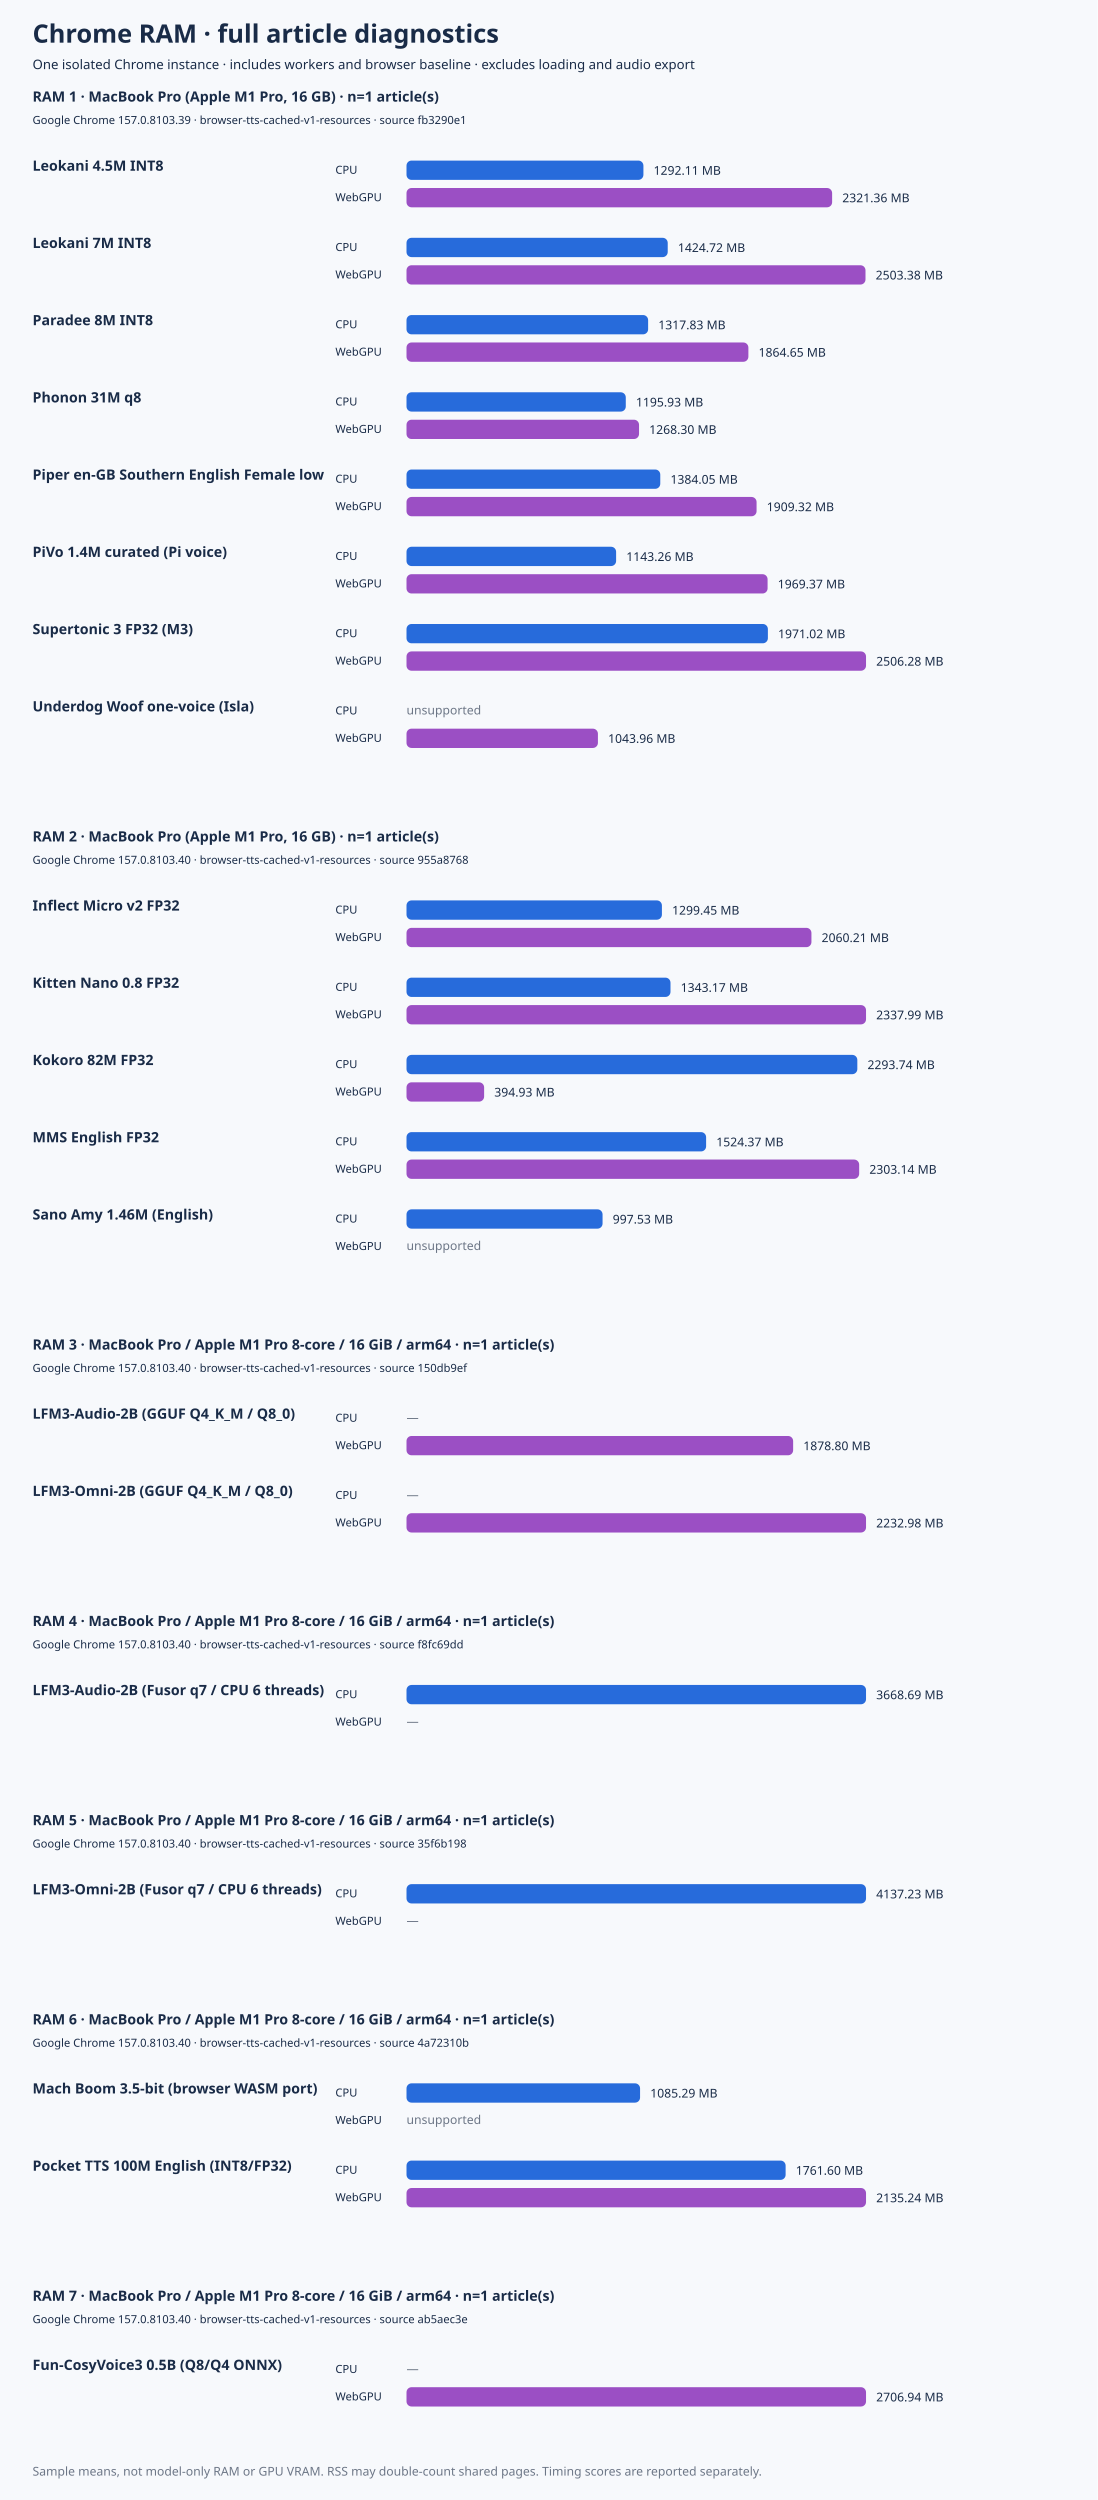
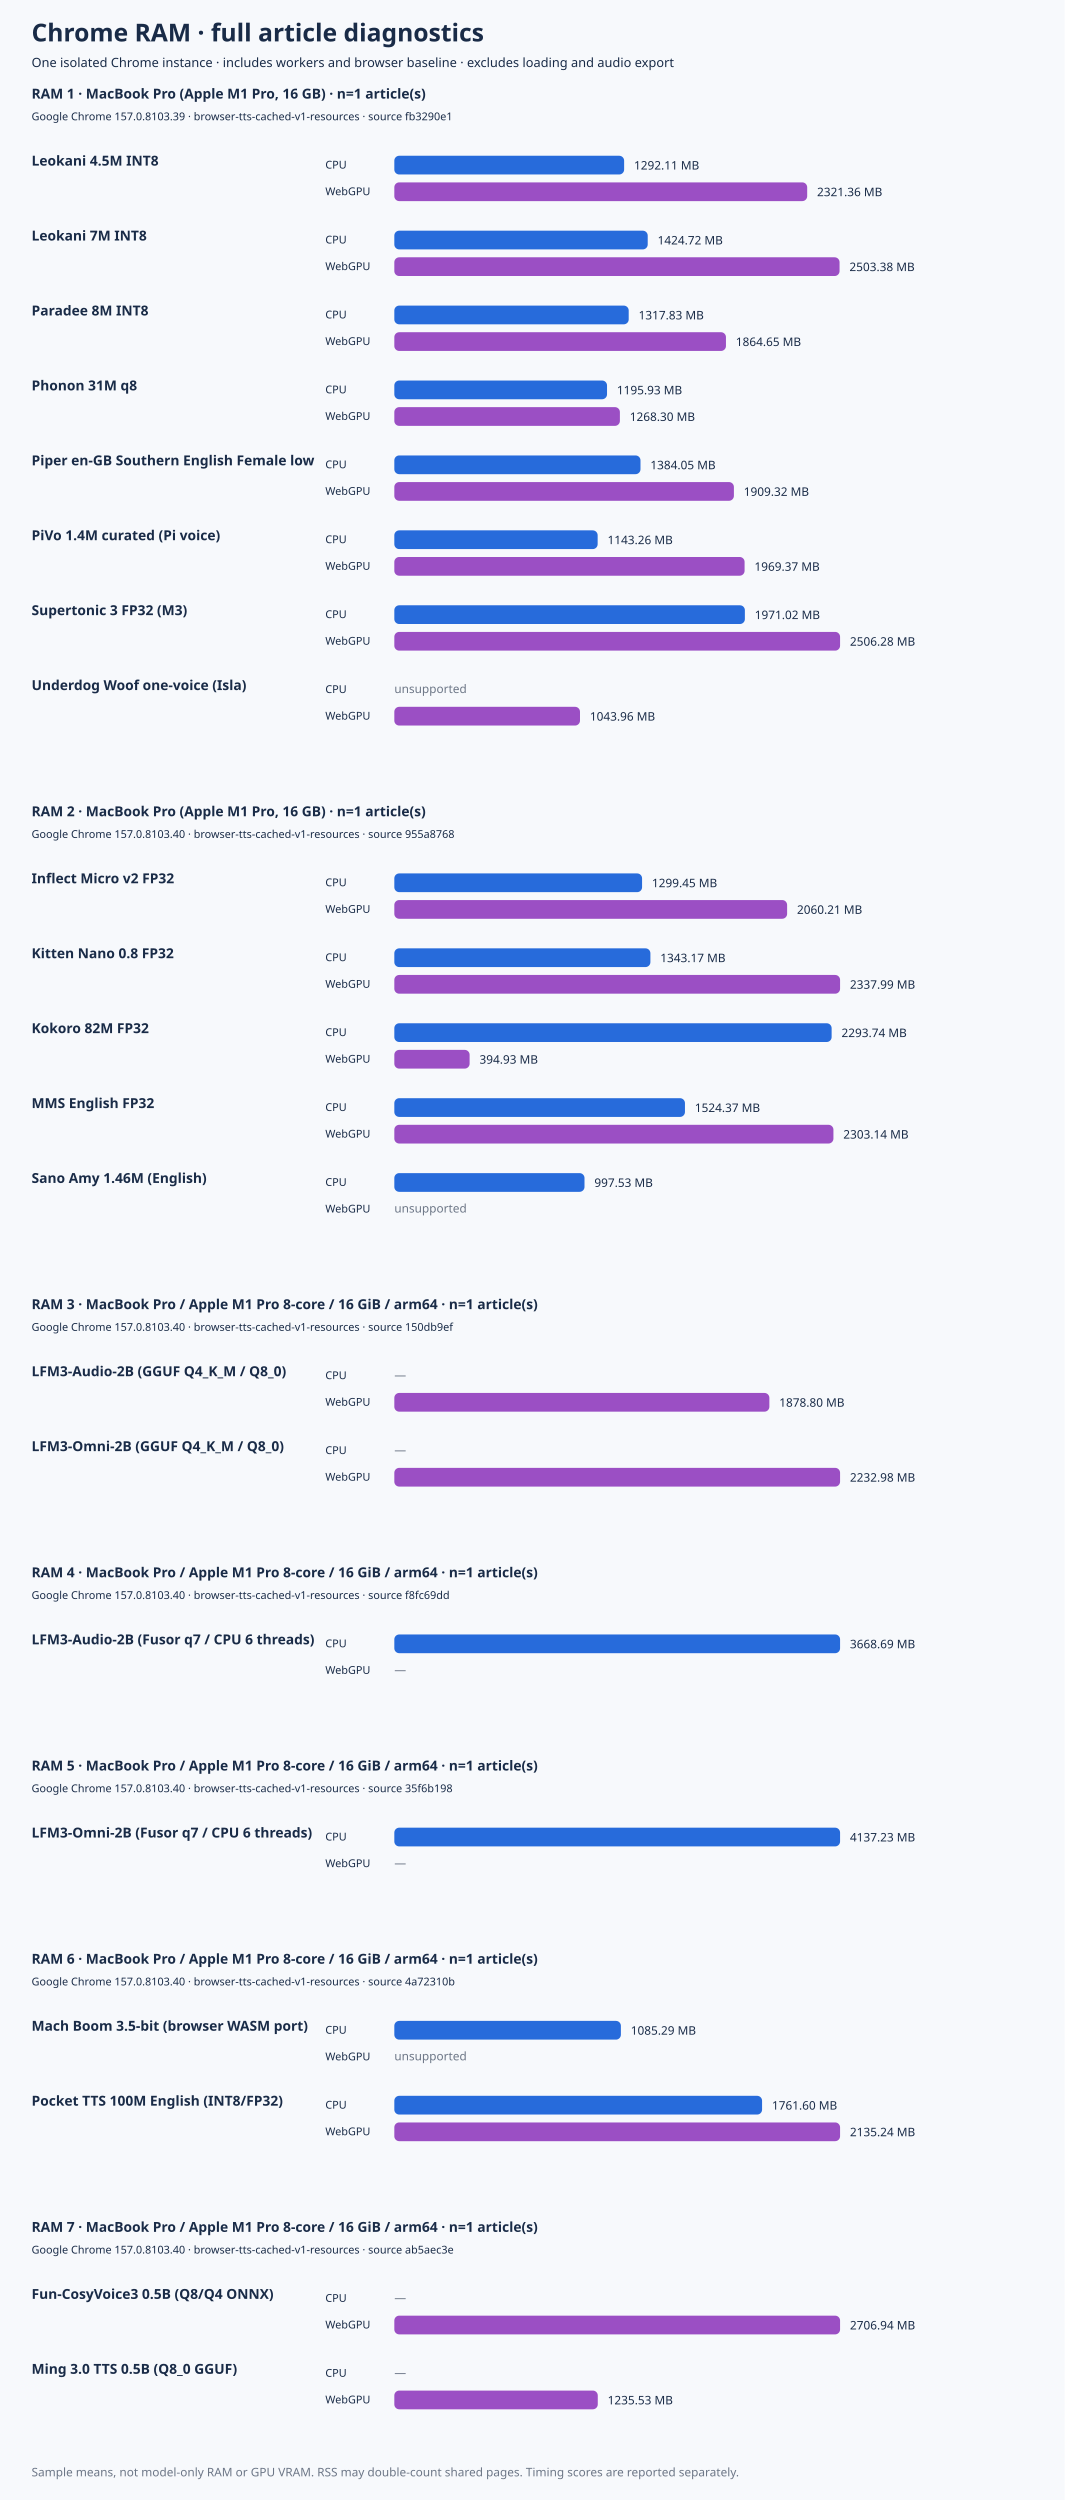
- <svg xmlns="http://www.w3.org/2000/svg" width="1080" height="2460" viewBox="0 0 1080 2460" role="img" aria-labelledby="title desc">
+ <svg xmlns="http://www.w3.org/2000/svg" width="1080" height="2536" viewBox="0 0 1080 2536" role="img" aria-labelledby="title desc">
  <rect width="100%" height="100%" fill="#f7f9fc" />
  <g font-family="system-ui,sans-serif" fill="#192b47">
    <text x="32" y="42" font-size="25" font-weight="700">Chrome RAM · full article diagnostics</text>
    <text x="32" y="68" font-size="13">One isolated Chrome instance · includes workers and browser baseline · excludes loading and audio export</text>
    <text x="32" y="100" font-size="14" font-weight="700">RAM 1 · MacBook Pro (Apple M1 Pro, 16 GB) · n=1 article(s)</text>
    <text x="32" y="122" font-size="11">Google Chrome 157.0.8103.39 · browser-tts-cached-v1-resources · source fb3290e1</text>
    <text x="32" y="168" font-size="14" font-weight="600">Leokani 4.5M INT8</text>
    <text x="330" y="171" font-size="11">CPU</text>
    <rect x="400" y="158" width="233.12" height="19" rx="5" fill="#276bdb" />
    <text x="643.12" y="172" font-size="12">1292.11 MB</text>
    <text x="330" y="198" font-size="11">WebGPU</text>
    <rect x="400" y="185" width="418.81" height="19" rx="5" fill="#9b4fc4" />
    <text x="828.81" y="199" font-size="12">2321.36 MB</text>
    <text x="32" y="244" font-size="14" font-weight="600">Leokani 7M INT8</text>
    <text x="330" y="247" font-size="11">CPU</text>
    <rect x="400" y="234" width="257.04" height="19" rx="5" fill="#276bdb" />
    <text x="667.04" y="248" font-size="12">1424.72 MB</text>
    <text x="330" y="274" font-size="11">WebGPU</text>
    <rect x="400" y="261" width="451.65" height="19" rx="5" fill="#9b4fc4" />
    <text x="861.65" y="275" font-size="12">2503.38 MB</text>
    <text x="32" y="320" font-size="14" font-weight="600">Paradee 8M INT8</text>
    <text x="330" y="323" font-size="11">CPU</text>
    <rect x="400" y="310" width="237.76" height="19" rx="5" fill="#276bdb" />
    <text x="647.76" y="324" font-size="12">1317.83 MB</text>
    <text x="330" y="350" font-size="11">WebGPU</text>
    <rect x="400" y="337" width="336.41" height="19" rx="5" fill="#9b4fc4" />
    <text x="746.41" y="351" font-size="12">1864.65 MB</text>
    <text x="32" y="396" font-size="14" font-weight="600">Phonon 31M q8</text>
    <text x="330" y="399" font-size="11">CPU</text>
    <rect x="400" y="386" width="215.77" height="19" rx="5" fill="#276bdb" />
    <text x="625.77" y="400" font-size="12">1195.93 MB</text>
    <text x="330" y="426" font-size="11">WebGPU</text>
    <rect x="400" y="413" width="228.82" height="19" rx="5" fill="#9b4fc4" />
    <text x="638.82" y="427" font-size="12">1268.30 MB</text>
    <text x="32" y="472" font-size="14" font-weight="600">Piper en-GB Southern English Female low</text>
    <text x="330" y="475" font-size="11">CPU</text>
    <rect x="400" y="462" width="249.71" height="19" rx="5" fill="#276bdb" />
    <text x="659.71" y="476" font-size="12">1384.05 MB</text>
    <text x="330" y="502" font-size="11">WebGPU</text>
    <rect x="400" y="489" width="344.47" height="19" rx="5" fill="#9b4fc4" />
    <text x="754.47" y="503" font-size="12">1909.32 MB</text>
    <text x="32" y="548" font-size="14" font-weight="600">PiVo 1.4M curated (Pi voice)</text>
    <text x="330" y="551" font-size="11">CPU</text>
    <rect x="400" y="538" width="206.26" height="19" rx="5" fill="#276bdb" />
    <text x="616.26" y="552" font-size="12">1143.26 MB</text>
    <text x="330" y="578" font-size="11">WebGPU</text>
    <rect x="400" y="565" width="355.31" height="19" rx="5" fill="#9b4fc4" />
    <text x="765.31" y="579" font-size="12">1969.37 MB</text>
    <text x="32" y="624" font-size="14" font-weight="600">Supertonic 3 FP32 (M3)</text>
    <text x="330" y="627" font-size="11">CPU</text>
    <rect x="400" y="614" width="355.60" height="19" rx="5" fill="#276bdb" />
    <text x="765.60" y="628" font-size="12">1971.02 MB</text>
    <text x="330" y="654" font-size="11">WebGPU</text>
    <rect x="400" y="641" width="452.17" height="19" rx="5" fill="#9b4fc4" />
    <text x="862.17" y="655" font-size="12">2506.28 MB</text>
    <text x="32" y="700" font-size="14" font-weight="600">Underdog Woof one-voice (Isla)</text>
    <text x="330" y="703" font-size="11">CPU</text>
    <text x="400" y="703" font-size="12" fill="#6c7686">unsupported</text>
    <text x="330" y="730" font-size="11">WebGPU</text>
    <rect x="400" y="717" width="188.35" height="19" rx="5" fill="#9b4fc4" />
    <text x="598.35" y="731" font-size="12">1043.96 MB</text>
    <text x="32" y="828" font-size="14" font-weight="700">RAM 2 · MacBook Pro (Apple M1 Pro, 16 GB) · n=1 article(s)</text>
    <text x="32" y="850" font-size="11">Google Chrome 157.0.8103.40 · browser-tts-cached-v1-resources · source 955a8768</text>
    <text x="32" y="896" font-size="14" font-weight="600">Inflect Micro v2 FP32</text>
    <text x="330" y="899" font-size="11">CPU</text>
    <rect x="400" y="886" width="251.32" height="19" rx="5" fill="#276bdb" />
    <text x="661.32" y="900" font-size="12">1299.45 MB</text>
    <text x="330" y="926" font-size="11">WebGPU</text>
    <rect x="400" y="913" width="398.45" height="19" rx="5" fill="#9b4fc4" />
    <text x="808.45" y="927" font-size="12">2060.21 MB</text>
    <text x="32" y="972" font-size="14" font-weight="600">Kitten Nano 0.8 FP32</text>
    <text x="330" y="975" font-size="11">CPU</text>
    <rect x="400" y="962" width="259.77" height="19" rx="5" fill="#276bdb" />
    <text x="669.77" y="976" font-size="12">1343.17 MB</text>
    <text x="330" y="1002" font-size="11">WebGPU</text>
    <rect x="400" y="989" width="452.17" height="19" rx="5" fill="#9b4fc4" />
    <text x="862.17" y="1003" font-size="12">2337.99 MB</text>
    <text x="32" y="1048" font-size="14" font-weight="600">Kokoro 82M FP32</text>
    <text x="330" y="1051" font-size="11">CPU</text>
    <rect x="400" y="1038" width="443.61" height="19" rx="5" fill="#276bdb" />
    <text x="853.61" y="1052" font-size="12">2293.74 MB</text>
    <text x="330" y="1078" font-size="11">WebGPU</text>
    <rect x="400" y="1065" width="76.38" height="19" rx="5" fill="#9b4fc4" />
    <text x="486.38" y="1079" font-size="12">394.93 MB</text>
    <text x="32" y="1124" font-size="14" font-weight="600">MMS English FP32</text>
    <text x="330" y="1127" font-size="11">CPU</text>
    <rect x="400" y="1114" width="294.82" height="19" rx="5" fill="#276bdb" />
    <text x="704.82" y="1128" font-size="12">1524.37 MB</text>
    <text x="330" y="1154" font-size="11">WebGPU</text>
    <rect x="400" y="1141" width="445.43" height="19" rx="5" fill="#9b4fc4" />
    <text x="855.43" y="1155" font-size="12">2303.14 MB</text>
    <text x="32" y="1200" font-size="14" font-weight="600">Sano Amy 1.46M (English)</text>
    <text x="330" y="1203" font-size="11">CPU</text>
    <rect x="400" y="1190" width="192.92" height="19" rx="5" fill="#276bdb" />
    <text x="602.92" y="1204" font-size="12">997.53 MB</text>
    <text x="330" y="1230" font-size="11">WebGPU</text>
    <text x="400" y="1230" font-size="12" fill="#6c7686">unsupported</text>
    <text x="32" y="1328" font-size="14" font-weight="700">RAM 3 · MacBook Pro / Apple M1 Pro 8-core / 16 GiB / arm64 · n=1 article(s)</text>
    <text x="32" y="1350" font-size="11">Google Chrome 157.0.8103.40 · browser-tts-cached-v1-resources · source 150db9ef</text>
    <text x="32" y="1396" font-size="14" font-weight="600">LFM3-Audio-2B (GGUF Q4_K_M / Q8_0)</text>
    <text x="330" y="1399" font-size="11">CPU</text>
    <text x="400" y="1399" font-size="12" fill="#6c7686">—</text>
    <text x="330" y="1426" font-size="11">WebGPU</text>
    <rect x="400" y="1413" width="380.45" height="19" rx="5" fill="#9b4fc4" />
    <text x="790.45" y="1427" font-size="12">1878.80 MB</text>
    <text x="32" y="1472" font-size="14" font-weight="600">LFM3-Omni-2B (GGUF Q4_K_M / Q8_0)</text>
    <text x="330" y="1475" font-size="11">CPU</text>
    <text x="400" y="1475" font-size="12" fill="#6c7686">—</text>
    <text x="330" y="1502" font-size="11">WebGPU</text>
    <rect x="400" y="1489" width="452.17" height="19" rx="5" fill="#9b4fc4" />
    <text x="862.17" y="1503" font-size="12">2232.98 MB</text>
    <text x="32" y="1600" font-size="14" font-weight="700">RAM 4 · MacBook Pro / Apple M1 Pro 8-core / 16 GiB / arm64 · n=1 article(s)</text>
    <text x="32" y="1622" font-size="11">Google Chrome 157.0.8103.40 · browser-tts-cached-v1-resources · source f8fc69dd</text>
    <text x="32" y="1668" font-size="14" font-weight="600">LFM3-Audio-2B (Fusor q7 / CPU 6 threads)</text>
    <text x="330" y="1671" font-size="11">CPU</text>
    <rect x="400" y="1658" width="452.17" height="19" rx="5" fill="#276bdb" />
    <text x="862.17" y="1672" font-size="12">3668.69 MB</text>
    <text x="330" y="1698" font-size="11">WebGPU</text>
    <text x="400" y="1698" font-size="12" fill="#6c7686">—</text>
    <text x="32" y="1796" font-size="14" font-weight="700">RAM 5 · MacBook Pro / Apple M1 Pro 8-core / 16 GiB / arm64 · n=1 article(s)</text>
    <text x="32" y="1818" font-size="11">Google Chrome 157.0.8103.40 · browser-tts-cached-v1-resources · source 35f6b198</text>
    <text x="32" y="1864" font-size="14" font-weight="600">LFM3-Omni-2B (Fusor q7 / CPU 6 threads)</text>
    <text x="330" y="1867" font-size="11">CPU</text>
    <rect x="400" y="1854" width="452.17" height="19" rx="5" fill="#276bdb" />
    <text x="862.17" y="1868" font-size="12">4137.23 MB</text>
    <text x="330" y="1894" font-size="11">WebGPU</text>
    <text x="400" y="1894" font-size="12" fill="#6c7686">—</text>
    <text x="32" y="1992" font-size="14" font-weight="700">RAM 6 · MacBook Pro / Apple M1 Pro 8-core / 16 GiB / arm64 · n=1 article(s)</text>
    <text x="32" y="2014" font-size="11">Google Chrome 157.0.8103.40 · browser-tts-cached-v1-resources · source 4a72310b</text>
    <text x="32" y="2060" font-size="14" font-weight="600">Mach Boom 3.5-bit (browser WASM port)</text>
    <text x="330" y="2063" font-size="11">CPU</text>
    <rect x="400" y="2050" width="229.83" height="19" rx="5" fill="#276bdb" />
    <text x="639.83" y="2064" font-size="12">1085.29 MB</text>
    <text x="330" y="2090" font-size="11">WebGPU</text>
    <text x="400" y="2090" font-size="12" fill="#6c7686">unsupported</text>
    <text x="32" y="2136" font-size="14" font-weight="600">Pocket TTS 100M English (INT8/FP32)</text>
    <text x="330" y="2139" font-size="11">CPU</text>
    <rect x="400" y="2126" width="373.05" height="19" rx="5" fill="#276bdb" />
    <text x="783.05" y="2140" font-size="12">1761.60 MB</text>
    <text x="330" y="2166" font-size="11">WebGPU</text>
    <rect x="400" y="2153" width="452.17" height="19" rx="5" fill="#9b4fc4" />
    <text x="862.17" y="2167" font-size="12">2135.24 MB</text>
    <text x="32" y="2264" font-size="14" font-weight="700">RAM 7 · MacBook Pro / Apple M1 Pro 8-core / 16 GiB / arm64 · n=1 article(s)</text>
    <text x="32" y="2286" font-size="11">Google Chrome 157.0.8103.40 · browser-tts-cached-v1-resources · source ab5aec3e</text>
    <text x="32" y="2332" font-size="14" font-weight="600">Fun-CosyVoice3 0.5B (Q8/Q4 ONNX)</text>
    <text x="330" y="2335" font-size="11">CPU</text>
    <text x="400" y="2335" font-size="12" fill="#6c7686">—</text>
    <text x="330" y="2362" font-size="11">WebGPU</text>
    <rect x="400" y="2349" width="452.17" height="19" rx="5" fill="#9b4fc4" />
    <text x="862.17" y="2363" font-size="12">2706.94 MB</text>
-     <text x="32" y="2436" font-size="12" fill="#6c7686">Sample means, not model-only RAM or GPU VRAM. RSS may double-count shared pages. Timing scores are reported separately.</text>
+     <text x="32" y="2408" font-size="14" font-weight="600">Ming 3.0 TTS 0.5B (Q8_0 GGUF)</text>
+     <text x="330" y="2411" font-size="11">CPU</text>
+     <text x="400" y="2411" font-size="12" fill="#6c7686">—</text>
+     <text x="330" y="2438" font-size="11">WebGPU</text>
+     <rect x="400" y="2425" width="206.38" height="19" rx="5" fill="#9b4fc4" />
+     <text x="616.38" y="2439" font-size="12">1235.53 MB</text>
+     <text x="32" y="2512" font-size="12" fill="#6c7686">Sample means, not model-only RAM or GPU VRAM. RSS may double-count shared pages. Timing scores are reported separately.</text>
  </g>
</svg>
